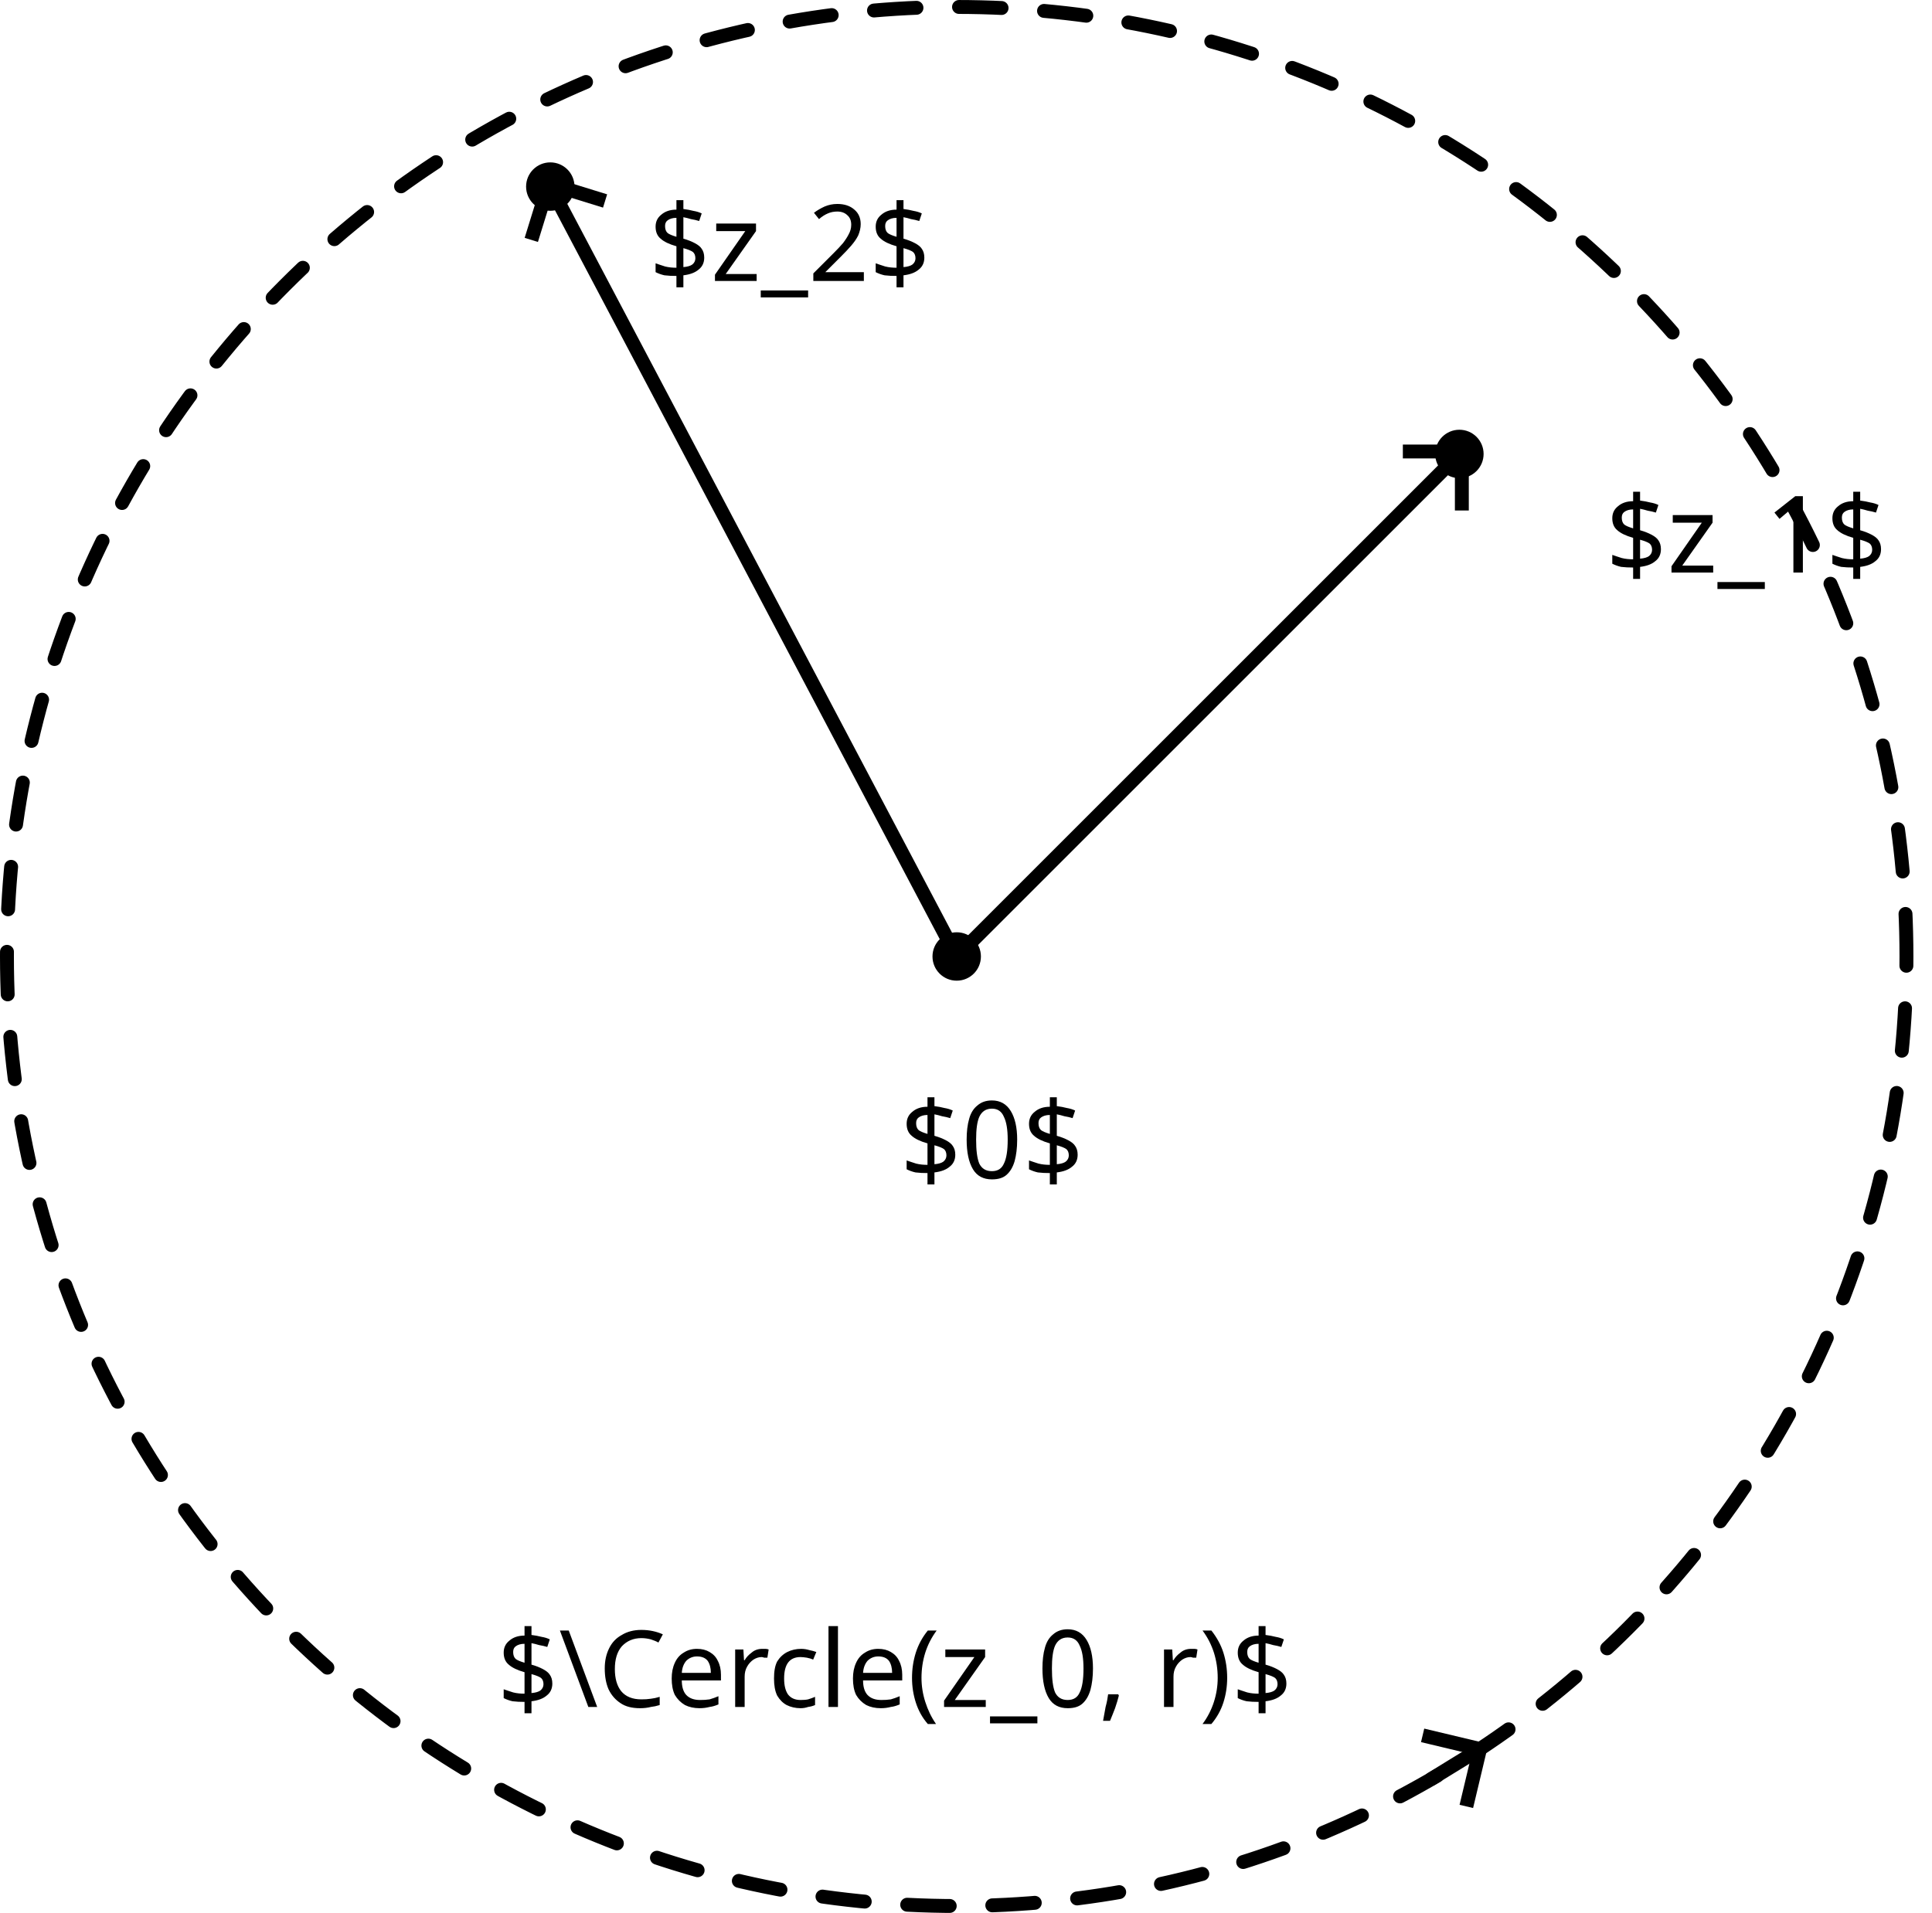
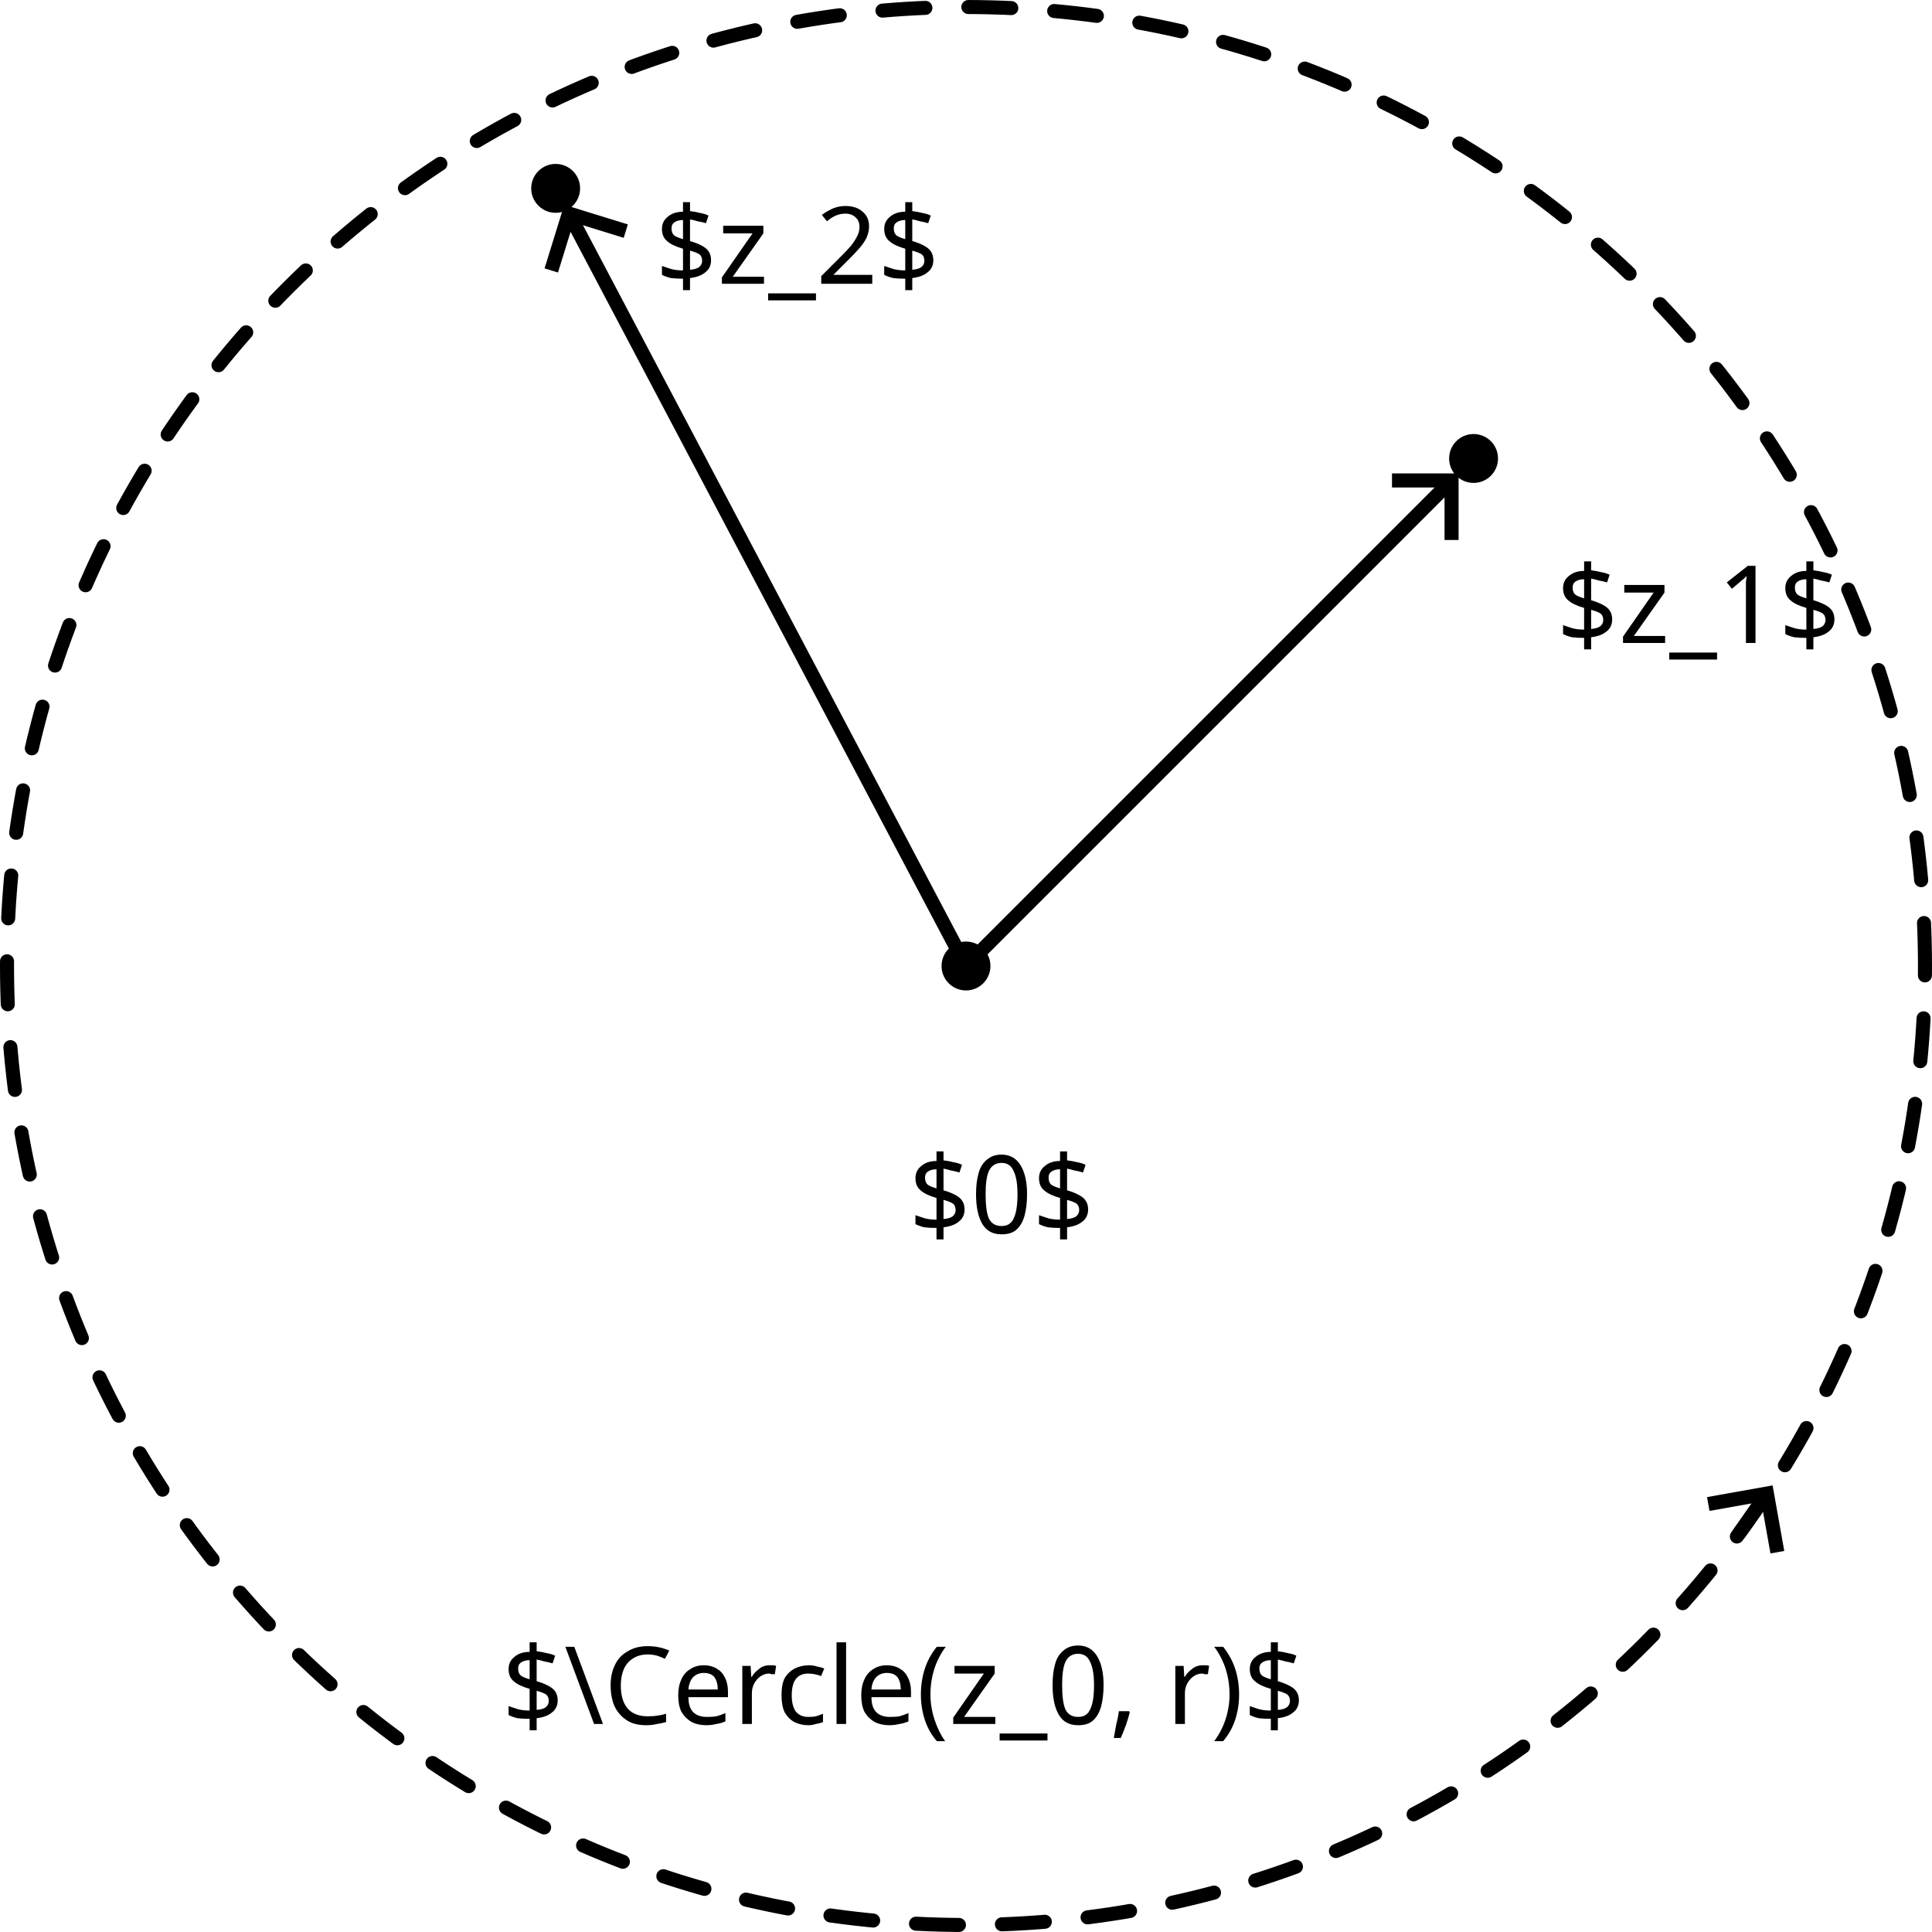
- <svg xmlns="http://www.w3.org/2000/svg" width="47.796mm" height="47.335mm" version="1.1" viewBox="0 0 47.796 47.335" xml:space="preserve">
+ <svg xmlns="http://www.w3.org/2000/svg" width="47.336mm" height="47.335mm" version="1.1" viewBox="0 0 47.336 47.335" xml:space="preserve">
  <defs>
    <marker id="ArrowWide" overflow="visible" markerHeight="1" markerWidth="1" orient="auto-start-reverse" preserveAspectRatio="xMidYMid" viewBox="0 0 1 1">
      <path transform="rotate(180 .125 0)" d="m3-3-3 3 3 3" fill="none" stroke="context-stroke" />
    </marker>
  </defs>
  <circle cx="23.668" cy="23.668" r=".599" style="paint-order:markers stroke fill" />
-   <circle cx="13.614" cy="4.617" r=".599" style="paint-order:markers stroke fill" />
+   <circle cx="13.614" cy="4.615" r=".599" style="paint-order:markers stroke fill" />
  <circle cx="36.104" cy="11.233" r=".599" style="paint-order:markers stroke fill" />
-   <text x="39.729" y="14.17" fill="#000000" font-family="'MonaspiceNe Nerd Font'" font-size="2.646px" stroke-width=".265" xml:space="preserve">
-     <tspan x="39.729" y="14.17" stroke-width=".265">$z_1$</tspan>
+   <text x="38.141" y="15.756" fill="#000000" font-family="'MonaspiceNe Nerd Font'" font-size="2.646px" stroke-width=".265" xml:space="preserve">
+     <tspan x="38.141" y="15.756" stroke-width=".265">$z_1$</tspan>
  </text>
-   <text x="16.063" y="6.956" fill="#000000" font-family="'MonaspiceNe Nerd Font'" font-size="2.646px" stroke-width=".265" xml:space="preserve">
-     <tspan x="16.063" y="6.956" stroke-width=".265">$z_2$</tspan>
+   <text x="16.062" y="6.954" fill="#000000" font-family="'MonaspiceNe Nerd Font'" font-size="2.646px" stroke-width=".265" xml:space="preserve">
+     <tspan x="16.062" y="6.954" stroke-width=".265">$z_2$</tspan>
  </text>
-   <text x="22.274" y="29.153" fill="#000000" font-family="'MonaspiceNe Nerd Font'" font-size="2.646px" stroke-width=".265" xml:space="preserve">
-     <tspan x="22.274" y="29.153" stroke-width=".265">$0$</tspan>
+   <text x="22.273" y="30.21" fill="#000000" font-family="'MonaspiceNe Nerd Font'" font-size="2.646px" stroke-width=".265" xml:space="preserve">
+     <tspan x="22.273" y="30.21" stroke-width=".265">$0$</tspan>
  </text>
-   <path d="m36.104 11.233-12.435 12.435-10.054-19.05" fill="none" marker-end="url(#ArrowWide)" marker-start="url(#ArrowWide)" stroke="#000" stroke-linecap="round" stroke-linejoin="round" stroke-width=".344" style="paint-order:markers stroke fill" />
+   <path d="m35.504 11.832-11.836 11.836-9.69-18.36" fill="none" marker-end="url(#ArrowWide)" marker-start="url(#ArrowWide)" stroke="#000" stroke-linecap="round" stroke-linejoin="round" stroke-width=".344" style="paint-order:markers stroke fill" />
  <circle transform="scale(1,-1)" cx="23.668" cy="-23.668" r="23.496" fill="none" stroke="#000" stroke-dasharray="1.053, 1.053" stroke-linecap="round" stroke-linejoin="round" stroke-width=".344" style="paint-order:markers stroke fill" />
-   <path d="m35.414 44.018 1.127-0.693" fill="none" marker-end="url(#ArrowWide)" stroke="#000" stroke-dasharray="1.053, 1.053" stroke-linecap="round" stroke-linejoin="round" stroke-width=".344" style="paint-order:markers stroke fill" />
-   <text x="12.306" y="42.241" fill="#000000" font-family="'MonaspiceNe Nerd Font'" font-size="2.646px" stroke-width=".265" xml:space="preserve">
-     <tspan x="12.306" y="42.241" stroke-width=".265">$\Cercle(z_0, r)$</tspan>
+   <path d="m42.624 37.55 0.618-0.886" fill="none" marker-end="url(#ArrowWide)" stroke="#000" stroke-dasharray="1.053, 1.053" stroke-linecap="round" stroke-linejoin="round" stroke-width=".344" style="paint-order:markers stroke fill" />
+   <text x="12.305" y="42.239" fill="#000000" font-family="'MonaspiceNe Nerd Font'" font-size="2.646px" stroke-width=".265" xml:space="preserve">
+     <tspan x="12.305" y="42.239" stroke-width=".265">$\Cercle(z_0, r)$</tspan>
  </text>
</svg>
